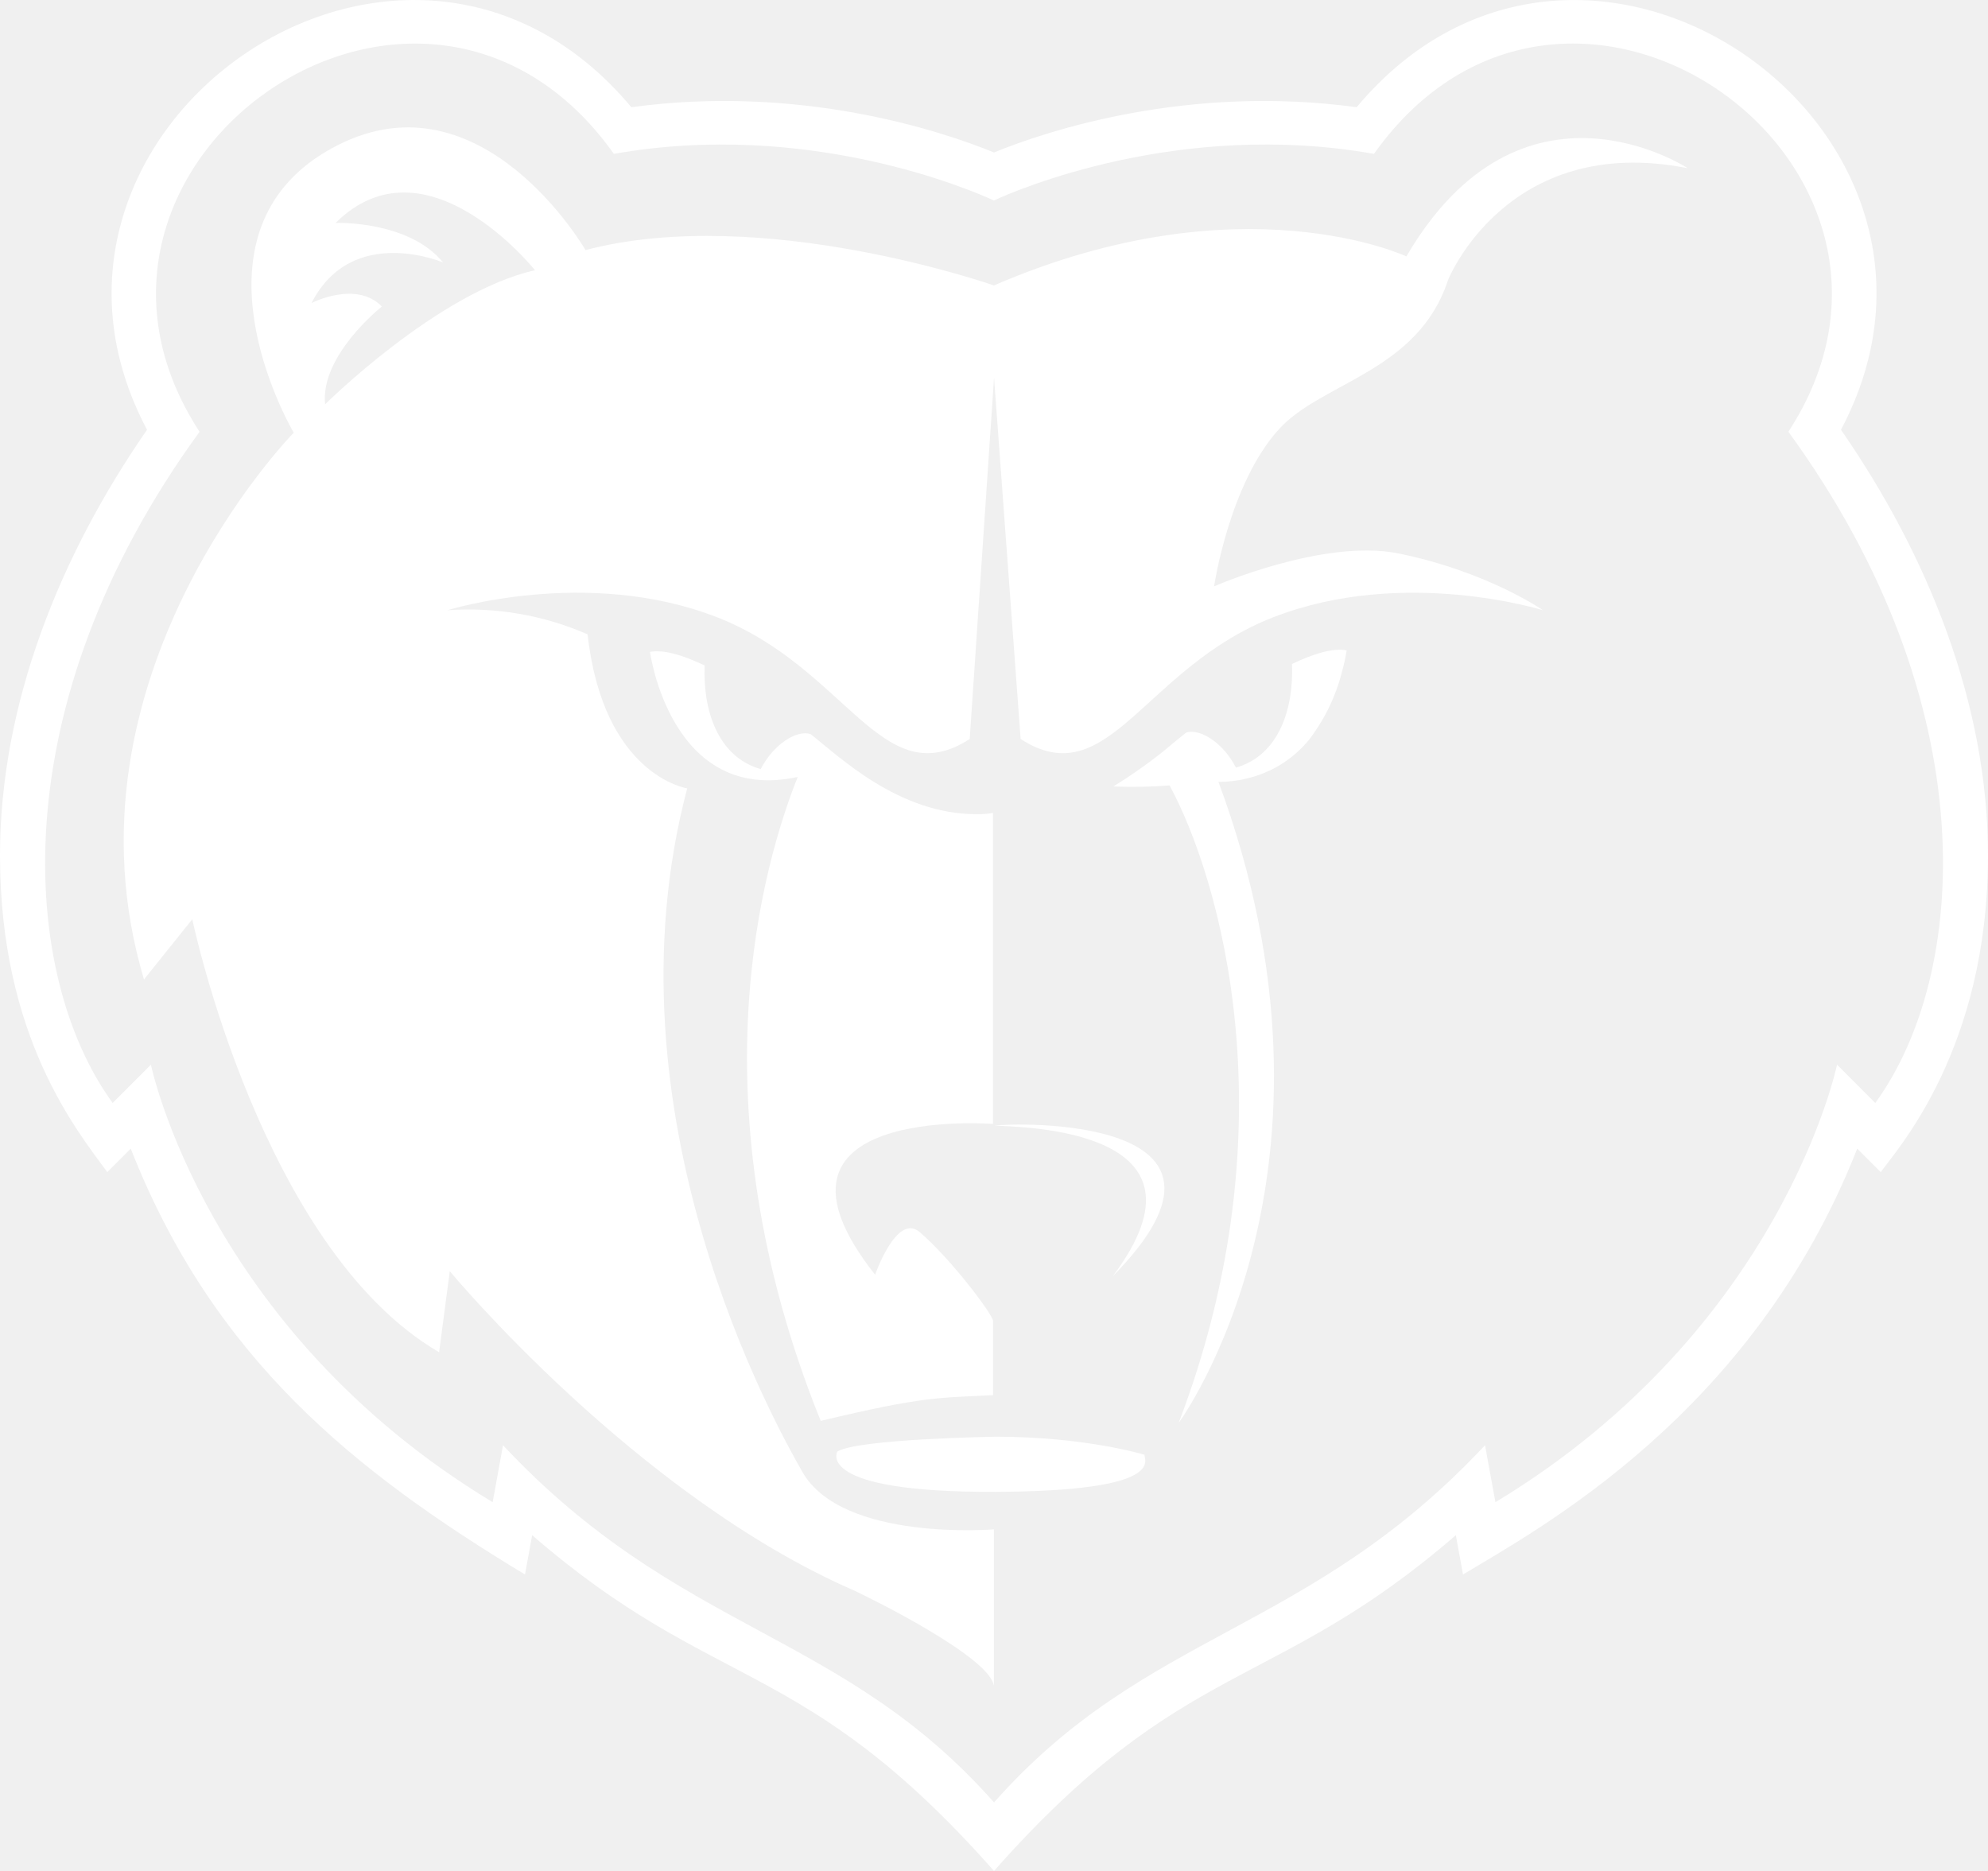
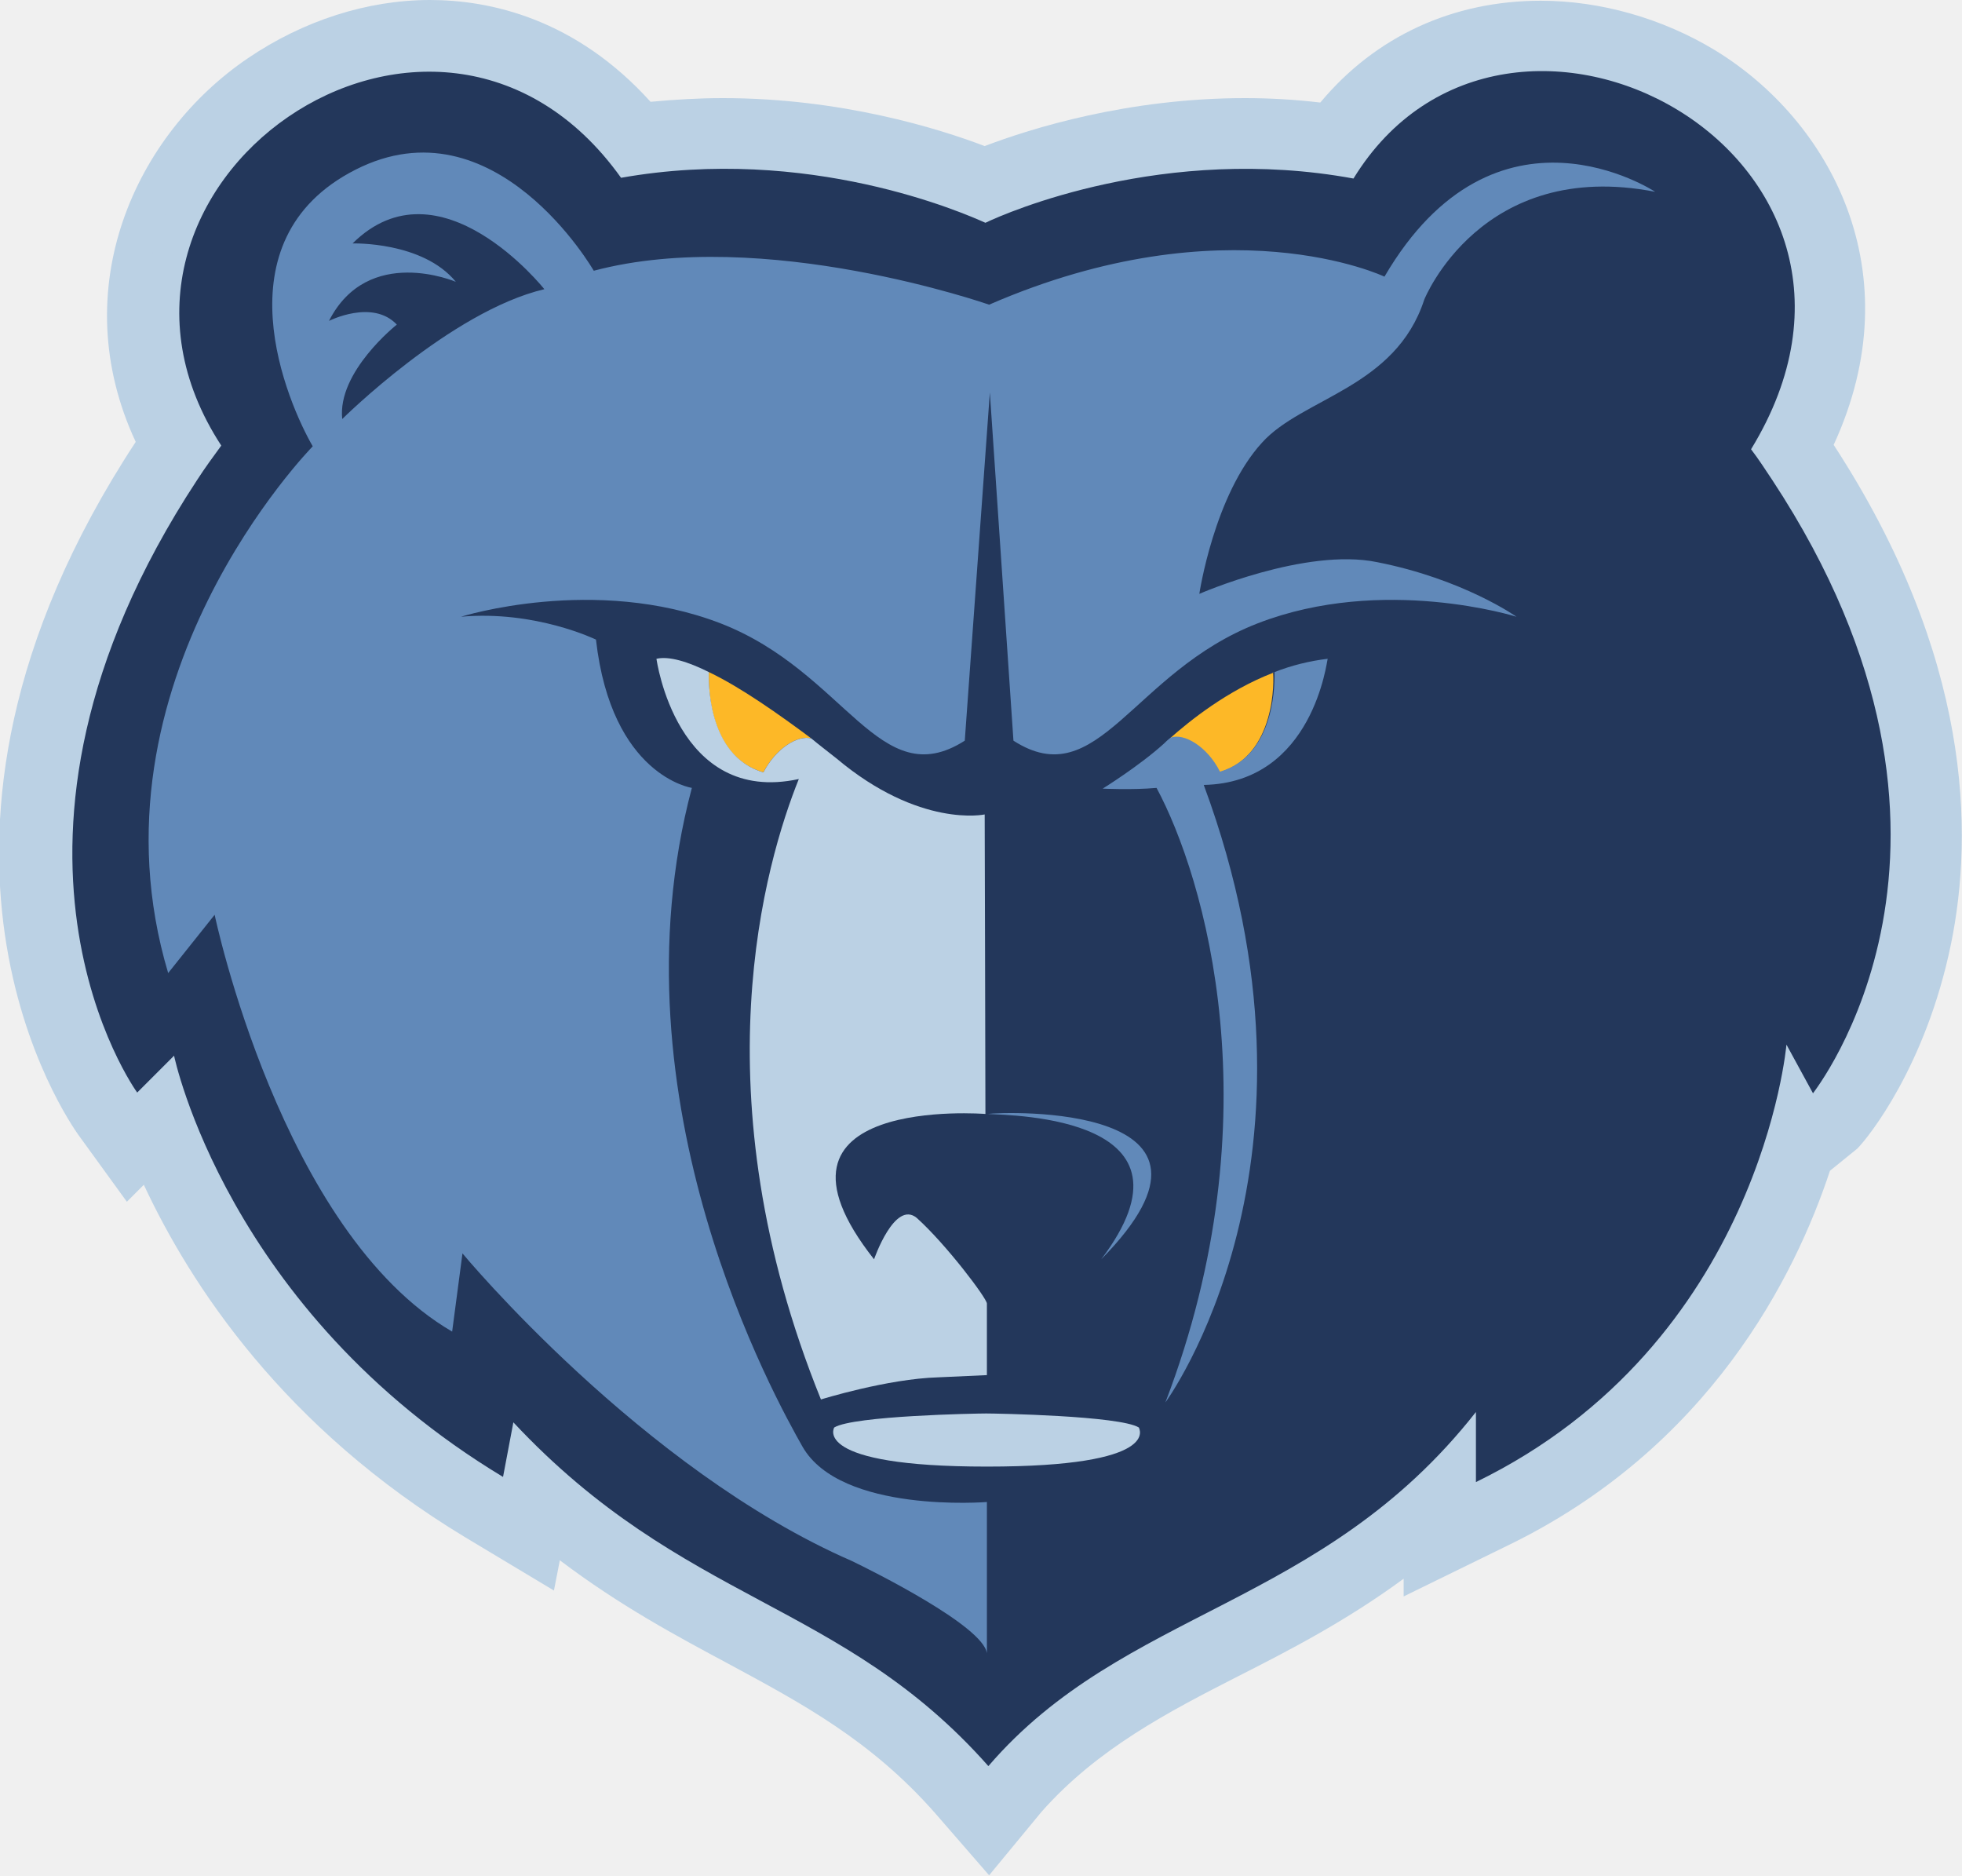
- <svg xmlns="http://www.w3.org/2000/svg" id="Layer_1" data-name="Layer 1" viewBox="0 0 490.4 461.53">
-   <defs>
-     <style>.cls-1{fill:#fff;}</style>
-   </defs>
-   <path class="cls-1" d="M605.24,187.06c39.41-74.33-63.63-146.34-119.47-79.57-41.47-5.67-76.24,5.74-89.46,11.17-13.22-5.43-48-16.84-89.46-11.17-55.9-66.84-158.8,5.39-119.47,79.57-21.44,30.93-36.27,67.62-36.27,105,0,45,19.21,68.17,26.46,78.13l5.79-5.79c20.35,51.79,55.2,79.66,97.26,105.06l1.76-9.7c45.29,39.25,66.86,29.6,113.93,82.83,46.89-53,69-43.92,113.93-82.83l1.76,9.7c18.72-11.3,71.55-39.63,97.25-105.06l5.8,5.79c4.44-6.09,26.46-30.67,26.46-78.13C641.51,254.69,626.68,218,605.24,187.06Zm8.47,166.07-9.44-9.44S590.85,408.83,520,451.62l-2.56-14.05c-43.63,46.61-83.5,45.55-121.12,88.12-37.62-42.57-77.49-41.51-121.13-88.12l-2.55,14.05c-70.88-42.79-84.3-107.93-84.3-107.93l-9.44,9.44c-22.82-31.35-27.78-98,21.44-165.57C157.12,121.26,255.07,52.22,302.54,119c47.94-8.49,88.34,9,93.75,11.5,5.41-2.52,45.81-20,93.75-11.5,47.46-66.79,145.42,2.25,102.23,68.55C641.53,255.2,636.59,321.69,613.71,353.13Z" transform="translate(-151.11 -81.04)" />
-   <path class="cls-1" d="M433.46,439.93s-14.46-4.46-36.73-4.46c0,0-34,.52-39.07,3.66,0,0-5.85,10.13,39.07,9.94C439.45,448.88,433.15,441.09,433.46,439.93Z" transform="translate(-151.11 -81.04)" />
-   <path class="cls-1" d="M508.31,150.12s14.55-36.37,59.12-27.59c0,0-40.92-26.92-69.39,21.76,0,0-40.85-19.17-101.75,7.17,0,0-57.24-20.12-100.75-8.73,0,0-25.37-44-61.1-25.89s-17.09,60.06-10.87,70.94c0,0-59.2,60.31-36.94,134.89l11.91-14.86s17,81.23,60.89,106.82l2.63-20s45.81,55.28,99.68,78.75c5.13,2.41,33.67,16.59,34.55,23.59V458.32s-37.37,3.11-47.23-14.14c-6.7-11.73-49.67-88.38-28.43-168.65,0,0-20.68-3.09-24.57-38a73.33,73.33,0,0,0-34.57-5.95s34.26-10.76,66.37,1.68,40.71,44.07,62.46,30.09l6-89.15,6.56,89.15c21.75,14,30.36-17.66,62.46-30.09s66.39-1.68,66.39-1.68S518,222,496,217.56c-18.39-3.69-45.4,8.13-45.4,8.13s3.73-25.29,16-38.77C477.09,175.32,500.94,172.76,508.31,150.12Zm-277,30.71c-1.29-12.13,14-24.17,14-24.17-6.32-6.53-17.35-.87-17.35-.87,10-19.58,32.45-10,32.45-10-8.5-10.42-26.51-9.76-26.51-9.76,22.28-22.09,49.18,11.67,49.18,11.67C259.12,153.12,231.26,180.83,231.26,180.83Z" transform="translate(-151.11 -81.04)" />
-   <path class="cls-1" d="M396.43,358.72c6.64.38,56.75.65,29.12,37.22C465.16,355.75,400.53,358.09,396.43,358.72Z" transform="translate(-151.11 -81.04)" />
-   <path class="cls-1" d="M353.56,431.56c25.62-6.12,28.82-5.63,42.52-6.35v-18.3c0-1.47-10.23-15.17-18.1-21.92-5.66-4.86-11,10.52-11,10.52-33.17-42,29.07-37.21,29.07-37.21V281.59a21,21,0,0,1-4,.31c-19.41,0-33.95-14.28-41-19.77h0c-3.44-1.07-9.12,2.48-12.29,8.65-10.64-3.07-14.28-14.56-13.83-25.57h0c-5.26-2.52-10.13-4-13.48-3.35,0,0,5.07,37.65,36.44,30.85C339.46,293.87,321.91,353.18,353.56,431.56Z" transform="translate(-151.11 -81.04)" />
-   <path class="cls-1" d="M469.82,244.84c.45,11-3.18,22.5-13.82,25.57-3.17-6.17-8.85-9.72-12.29-8.65h0c-.66.52-1.38,1.11-2.16,1.75l-1.09.89-.31.26c-.88.76-1.95,1.64-3.22,2.64a124.57,124.57,0,0,1-11.17,7.75,110.7,110.7,0,0,0,13.86-.26c12.29,22.69,30.32,83.79,2.25,157.26.26-.34,45.46-62.11,9.81-158.12a29.74,29.74,0,0,0,14.22-3.61h0a28.23,28.23,0,0,0,7.45-6c.21-.23.4-.46.6-.69A46.13,46.13,0,0,0,482.09,247c0-.06,0-.13.05-.2a45.18,45.18,0,0,0,1.16-5.31C480,240.8,475.08,242.32,469.82,244.84Z" transform="translate(-151.11 -81.04)" />
+ <svg xmlns="http://www.w3.org/2000/svg" version="1.1" id="Layer_1" x="0px" y="0px" width="266px" height="254.2px" viewBox="0 0 266 254.2" style="enable-background:new 0 0 266 254.2;" xml:space="preserve">
+   <style type="text/css">
+ 	.st0{fill:#BBD1E4;}
+ 	.st1{fill:#23375B;}
+ 	.st2{fill:#FDB827;}
+ 	.st3{fill:#6189B9;}
+ </style>
+   <g>
+     <path class="st0" d="M126.8,245.8c-8.7-9.9-18.1-14.9-28.1-20.3c-6.9-3.7-14.6-7.8-22.8-14l-0.8,4.1l-12-7.2   c-24.7-14.9-37.3-34.3-43.6-47.8l-2.3,2.3l-6.6-9.1c-1.1-1.6-28-39.4,7.8-93.9c0,0,0,0,0,0c-9.7-20.8,0-41.7,15.2-52   C41.1,2.8,49.8,0,58.3,0c8.1,0,19.7,2.5,29.9,13.8c3.2-0.3,6.5-0.5,9.8-0.5c16,0,29.2,4.1,35.5,6.5c6.3-2.4,19.4-6.5,35.3-6.5   c3.4,0,6.8,0.2,10.2,0.6c7.5-9,18-13.8,29.9-13.8c8.1,0,16.5,2.4,23.6,6.7c15.6,9.5,26.9,30.1,16.1,53.5   c18.7,28.7,19,52.6,15.9,67.7c-3.4,16.5-11.2,26.2-12.7,27.7l0,0l-3.7,3c-4.7,14.2-16.3,37.6-43.9,50.9l-13.9,6.8V214   c-7.9,5.8-15.7,9.8-22.4,13.2c-9.4,4.8-19.1,9.8-26.7,18.4l-7.1,8.6L126.8,245.8z M76.6,186.2c10.5,11.3,21,16.8,31.1,22.2l0.8,0.4   c8.4,4.5,17,9.2,25.5,16.9c8-6.8,16.6-11.3,25-15.6l0.5-0.3c11.9-6.1,23.1-11.9,32.8-24.4l17.3-22.1v19.7   c20.6-17.5,22.7-42,22.7-42.3l2.9-31.9l9.7,17.8c3.2-12.7,3-32.1-12.9-56.3c-0.9-1.4-1.9-2.8-2.5-3.6l-0.1-0.1l-3.8-5.3L229,56   c6.1-10,7.6-23.9-6.7-32.6c-4.1-2.5-8.9-3.9-13.5-3.9c-5.1,0-12.3,1.7-17.4,10L188,35l-6.5-1.2c-4.2-0.8-8.5-1.2-12.9-1.2   c-16.3,0-28.8,5.3-31.2,6.4l-4.1,1.8l-4.1-1.8c-2.4-1.1-14.9-6.4-31.2-6.4c-4.2,0-8.4,0.4-12.4,1.1l-6,1l-3.5-5   C71.3,23,65.1,19.4,58.1,19.4c-4.6,0-9.3,1.6-13.5,4.4c-9.3,6.3-14.9,18.5-6.5,31.3l3.7,5.6l-4,5.4c-1.2,1.6-2.2,3.1-2.9,4.3   c-17.7,26.9-16.9,48-13.2,61l7.7-7.8c0,0,3.7,17.5,3.7,17.5c0.7,2.6,6.6,24.4,28.4,42.5l2.1-11.4L76.6,186.2z" />
+     <path class="st0" d="M134.1,246.5l-3.5-4c-9.3-10.5-19.1-15.8-29.5-21.4c-9.2-4.9-18.6-10-28.5-18.9l-1,5.4l-5.8-3.5   c-28.2-17-40-40.3-44.4-52.3l-3.4,3.4l-3.2-4.4c-1.1-1.5-25.9-36.7,8-88.3c0.5-0.8,1-1.5,1.6-2.3c-10.5-19.1-2.2-38.5,12.2-48.3   c13.9-9.5,35-11,49.6,7.2c22.3-3.1,41.1,3.5,47.4,6.1c6.3-2.6,25.3-9.3,47.7-6C193.7,2,215.3,2,230,11c14.6,8.9,24.4,28,12.9,49.6   c0.4,0.6,0.9,1.3,1.3,1.9c34.9,53.1,4.9,88.9,4.5,89.2l-4.4,3.6l-0.2-0.4c-4.3,14.3-15.1,37.1-42,50.1l-6.7,3.3v-4.9   c-9.6,9-19.7,14.3-29.7,19.4c-10.4,5.3-20.2,10.4-28.2,19.6L134.1,246.5z M66.7,182.8l6.3,6.8c11.1,11.9,22,17.7,32.5,23.3   c9.4,5.1,19.2,10.3,28.5,19.7c8.4-8.2,18.1-13.2,27.4-18c12-6.2,24.4-12.5,34.9-26l8.4-10.7V193c29.4-18.4,32.6-50.4,32.7-51.8   l1.4-15.4l7.1,13c5.6-11.4,12.8-37-9.6-71.1l0,0c-1-1.5-2-3-2.8-4l-1.8-2.5l1.6-2.6c11.3-18.5,2.6-32.8-8.3-39.5   c-11.9-7.3-28.7-7-37.7,7.7l-1.7,2.7l-3.2-0.6c-24.5-4.5-44.9,4.6-47.1,5.6l-2,0.9l-2-0.9c-2.2-1-22.4-10-46.6-5.7l-2.9,0.5   l-1.7-2.4C69.3,11.3,53,12,41.8,19.6c-11,7.5-18.1,22.6-7.9,38.2l1.8,2.7l-1.9,2.6c-1.2,1.6-2.2,3.1-3.1,4.5   c-23.4,35.6-15.8,62.2-11,72.8l6.7-6.8l1.8,8.5c0.1,0.3,6.5,29.2,36.7,50.3L66.7,182.8z" />
+     <path class="st1" d="M240.3,65.1c-1-1.5-1.9-2.9-2.9-4.2c24.4-39.9-33.1-70.6-53.9-36.7c-25.6-4.7-47,4.6-49.9,6   c-2.9-1.3-24-10.6-49.4-6.1C59-11.2,7.1,25.3,30,60.4c-1.1,1.5-2.2,3-3.3,4.7c-32.5,49.5-8.1,83-8.1,83l5-5c0,0,7.1,34.5,44.6,57.1   l1.4-7.4c23.1,24.7,44.5,24.1,64.4,46.6c18.4-21.4,45.2-21.4,66.1-48v9.5c38.6-18.8,42.1-59.3,42.1-59.3l3.6,6.6   C245.8,148.1,272.8,114.5,240.3,65.1" />
+     <path class="st2" d="M158.6,100.1c1.8-0.7,5,1.2,6.7,4.6c7.8-2.3,7.4-12.8,7.3-13.5C166.4,93.6,161.3,97.7,158.6,100.1" />
+     <path class="st3" d="M133.9,151c2.1-0.3,36.4-1.6,15.4,19.7C163.9,151.4,137.4,151.2,133.9,151 M193.1,40.6c0,0,7.7-19.2,31.3-14.6   c0,0-21.6-14.3-36.7,11.5c0,0-21.4-10.2-53.6,3.8c0,0-30.6-10.7-53.6-4.6c0,0-13.4-23.3-32.3-13.7s-9.1,31.8-5.8,37.5   c0,0-31.4,31.9-19.6,71.4l6.3-7.9c0,0,9,43,32.2,56.5l1.4-10.6c0,0,24.3,29.3,52.8,41.7c2.7,1.3,17.8,8.8,18.3,12.5v-20.5   c0,0-19.8,1.6-25-7.5c-3.5-6.2-26.3-46.8-15-89.3c0,0-10.9-1.6-13-20.1c0,0-8.2-4-18.3-3.1c0,0,18.1-5.7,35.2,0.9   c17,6.6,21.5,23.3,33.1,15.9l3.4-47.2l3.2,47.2c11.5,7.4,16.1-9.3,33.1-15.9s35.1-0.9,35.1-0.9s-7.2-5.1-18.9-7.4   c-9.7-2-24.1,4.3-24.1,4.3s2-13.4,8.5-20.5C176.6,53.9,189.2,52.6,193.1,40.6 M46.4,56.8C45.7,50.4,53.8,44,53.8,44   c-3.3-3.5-9.2-0.5-9.2-0.5c5.3-10.4,17.2-5.3,17.2-5.3c-4.5-5.5-14-5.2-14-5.2c11.8-11.7,26,6.2,26,6.2   C61.1,42.2,46.4,56.8,46.4,56.8 M172.7,91.1L172.7,91.1c-0.1,0-0.2,0.1-0.2,0.1C172.5,91.2,172.6,91.2,172.7,91.1 M163.2,106.4   c18.9,51-5.2,83.7-5.2,83.7c14.9-38.9,5.3-71.2-1.2-83.3c-3.3,0.3-7.3,0.1-7.3,0.1s5-3.1,8.3-6.1c0.2-0.2,0.5-0.5,0.9-0.8l0,0   c1.8-0.7,5,1.2,6.7,4.6c7.8-2.3,7.4-12.8,7.4-13.5c2.3-0.9,4.7-1.5,7.2-1.8C179.9,89.4,178.1,106.1,163.2,106.4" />
+     <path class="st2" d="M96.1,91.1c0,0.8-0.5,11.3,7.4,13.6c1.7-3.3,4.7-5.1,6.5-4.6C105.7,96.9,100.5,93.2,96.1,91.1" />
+     <path class="st0" d="M133.8,198.8c-23.9,0-20.7-5.3-20.7-5.3c2.6-1.6,19.3-1.9,20.6-1.9s18.1,0.3,20.7,1.9   C154.4,193.6,157.7,198.8,133.8,198.8 M96.1,91.1L96.1,91.1L96.1,91.1 M133.8,176.7v9.7l-6.6,0.3c-6.9,0.2-15.9,3-15.9,3   c-16.8-41.5-7.5-72.9-3-84.1C91.7,109.2,89,89.3,89,89.3c1.7-0.4,4.3,0.4,7.1,1.8c0,0.8-0.4,11.3,7.4,13.6c1.7-3.3,4.7-5.1,6.5-4.6   c1.2,1,2.4,1.9,3.4,2.7c11.3,9.5,20.1,7.6,20.1,7.6s0.1,36.2,0.1,40.6c0,0-32.7-2.6-15.1,19.7c0,0,2.8-8.1,5.8-5.6   C128.3,168.7,133.8,176,133.8,176.7" />
+   </g>
</svg>
